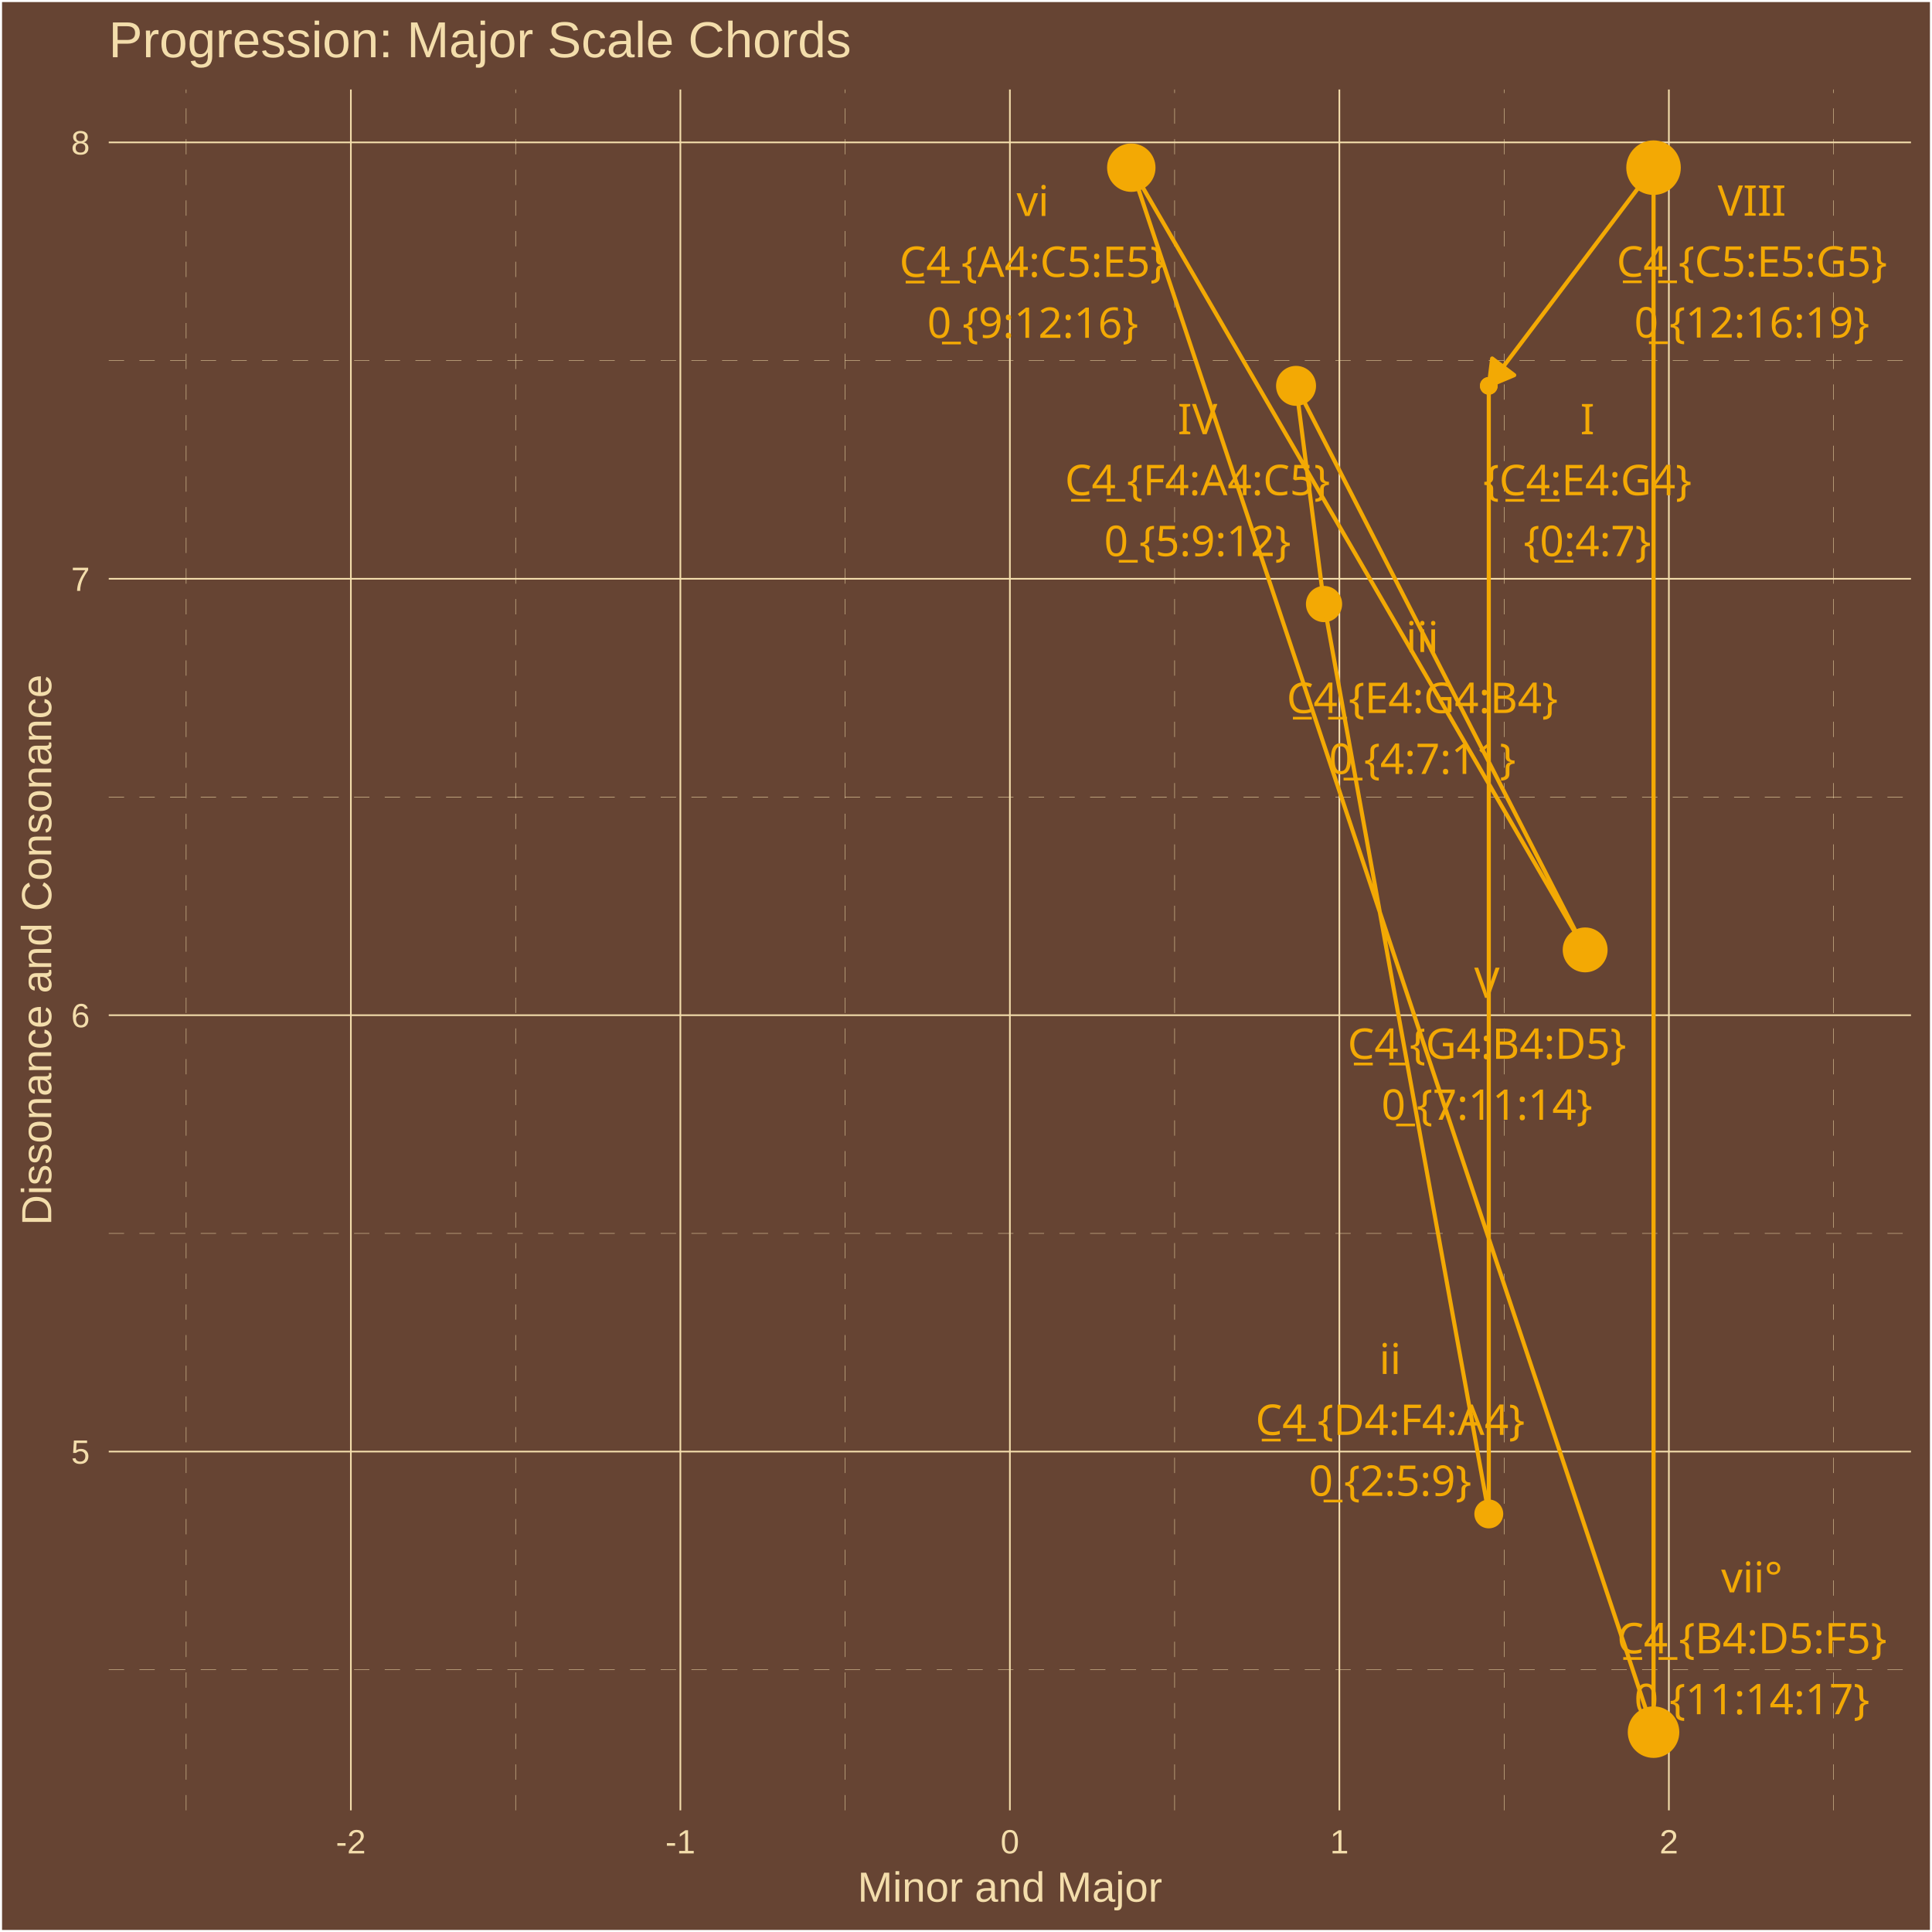
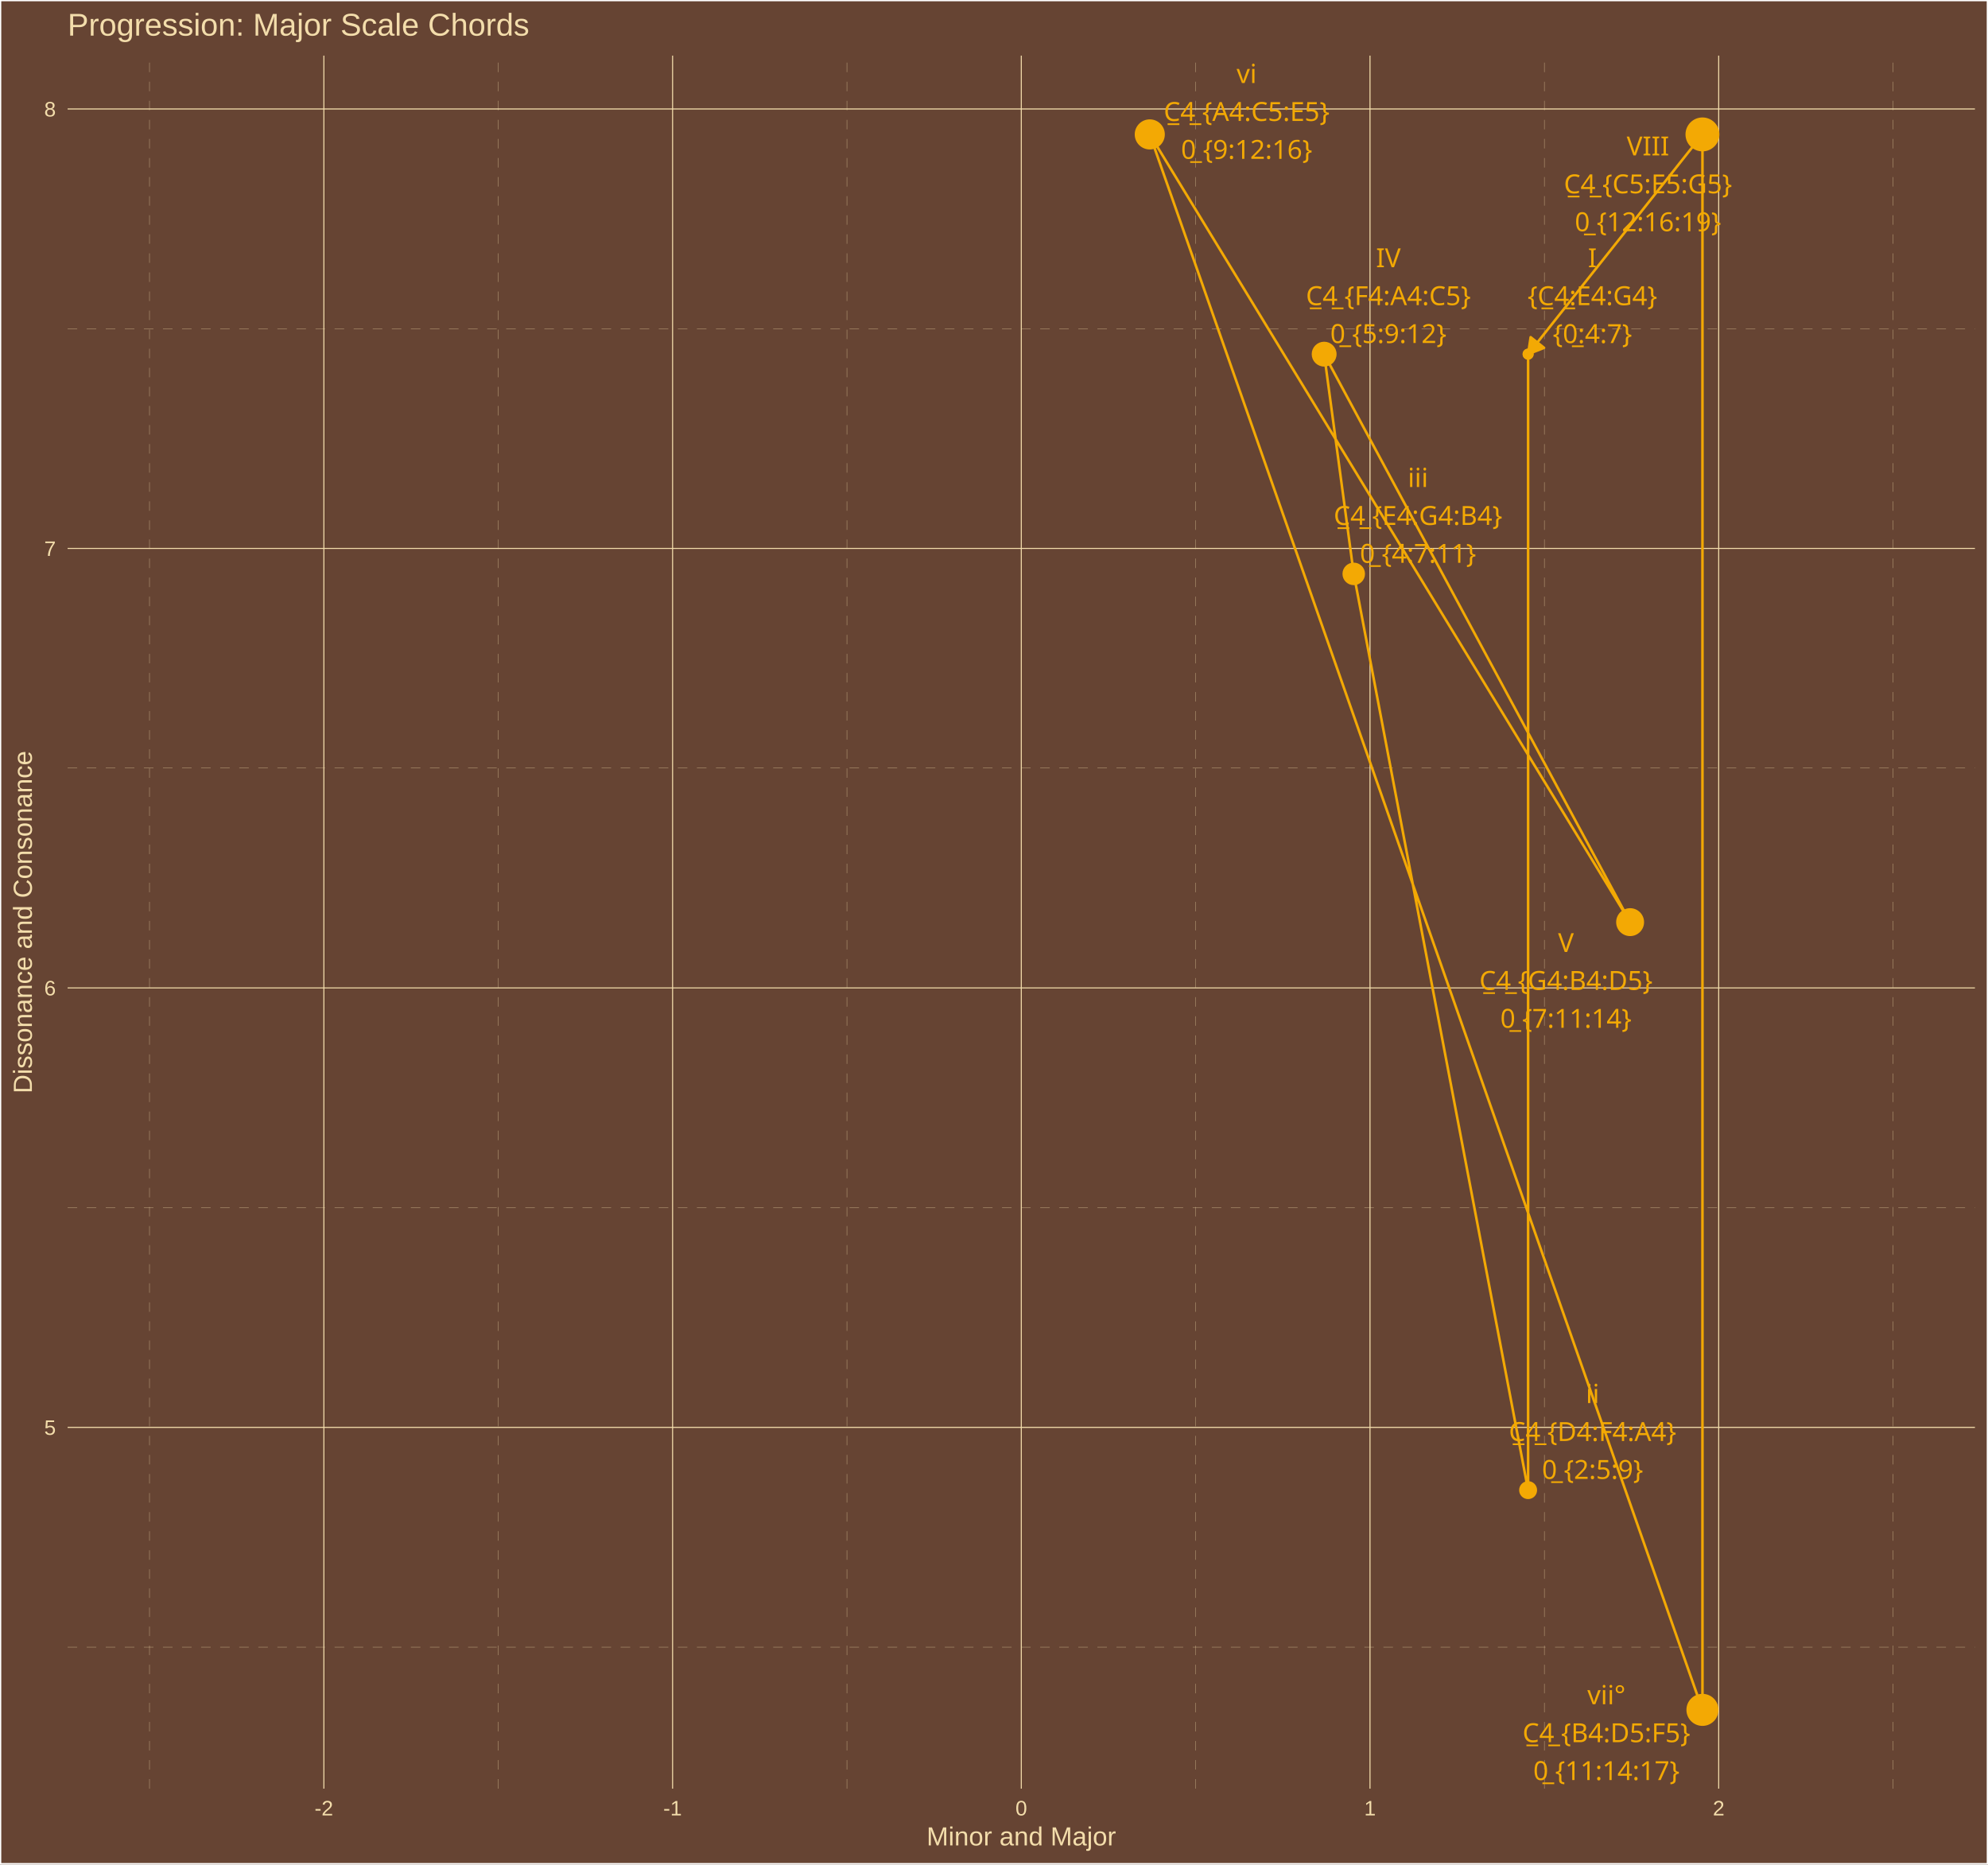
- <svg xmlns="http://www.w3.org/2000/svg" class="svglite" width="504.00pt" height="504.00pt" viewBox="0 0 504.00 504.00">
+ <svg xmlns="http://www.w3.org/2000/svg" class="svglite" width="834.00pt" height="782.00pt" viewBox="0 0 834.00 782.00">
  <defs>
    <style type="text/css">
    .svglite line, .svglite polyline, .svglite polygon, .svglite path, .svglite rect, .svglite circle {
      fill: none;
      stroke: #000000;
      stroke-linecap: round;
      stroke-linejoin: round;
      stroke-miterlimit: 10.00;
    }
    .svglite text {
      white-space: pre;
    }
  </style>
  </defs>
  <rect width="100%" height="100%" style="stroke: none; fill: #664433;" />
  <defs>
-     <clipPath id="cpMC4wMHw1MDQuMDB8MC4wMHw1MDQuMDA=">
-       <rect x="0.00" y="0.00" width="504.00" height="504.00" />
+     <clipPath id="cpMC4wMHw4MzQuMDB8MC4wMHw3ODIuMDA=">
+       <rect x="0.00" y="0.00" width="834.00" height="782.00" />
    </clipPath>
  </defs>
-   <g clip-path="url(#cpMC4wMHw1MDQuMDB8MC4wMHw1MDQuMDA=)">
-     <rect x="0.00" y="-0" width="504.00" height="504.00" style="stroke-width: 1.07; stroke: #FFFFFF; fill: #664433;" />
+   <g clip-path="url(#cpMC4wMHw4MzQuMDB8MC4wMHw3ODIuMDA=)">
+     <rect x="0.00" y="0" width="834.00" height="782.00" style="stroke-width: 1.07; stroke: #FFFFFF; fill: #664433;" />
  </g>
  <defs>
-     <clipPath id="cpMjguMzd8NDk4LjUyfDIzLjM0fDQ3Mi4yNw==">
-       <rect x="28.37" y="23.34" width="470.15" height="448.93" />
+     <clipPath id="cpMjguMzd8ODI4LjUyfDIzLjM0fDc1MC4yNw==">
+       <rect x="28.37" y="23.34" width="800.15" height="726.93" />
    </clipPath>
  </defs>
-   <g clip-path="url(#cpMjguMzd8NDk4LjUyfDIzLjM0fDQ3Mi4yNw==)">
-     <rect x="28.37" y="23.34" width="470.15" height="448.93" style="stroke-width: 1.07; stroke: none; fill: #664433;" />
-     <polyline points="28.37,435.59 498.52,435.59 " style="stroke-width: 0.11; stroke: #F3DDAB; stroke-dasharray: 4.00,4.00; stroke-linecap: butt;" />
-     <polyline points="28.37,321.75 498.52,321.75 " style="stroke-width: 0.11; stroke: #F3DDAB; stroke-dasharray: 4.00,4.00; stroke-linecap: butt;" />
-     <polyline points="28.37,207.91 498.52,207.91 " style="stroke-width: 0.11; stroke: #F3DDAB; stroke-dasharray: 4.00,4.00; stroke-linecap: butt;" />
-     <polyline points="28.37,94.07 498.52,94.07 " style="stroke-width: 0.11; stroke: #F3DDAB; stroke-dasharray: 4.00,4.00; stroke-linecap: butt;" />
-     <polyline points="48.56,472.27 48.56,23.34 " style="stroke-width: 0.11; stroke: #F3DDAB; stroke-dasharray: 4.00,4.00; stroke-linecap: butt;" />
-     <polyline points="134.51,472.27 134.51,23.34 " style="stroke-width: 0.11; stroke: #F3DDAB; stroke-dasharray: 4.00,4.00; stroke-linecap: butt;" />
-     <polyline points="220.47,472.27 220.47,23.34 " style="stroke-width: 0.11; stroke: #F3DDAB; stroke-dasharray: 4.00,4.00; stroke-linecap: butt;" />
-     <polyline points="306.42,472.27 306.42,23.34 " style="stroke-width: 0.11; stroke: #F3DDAB; stroke-dasharray: 4.00,4.00; stroke-linecap: butt;" />
-     <polyline points="392.38,472.27 392.38,23.34 " style="stroke-width: 0.11; stroke: #F3DDAB; stroke-dasharray: 4.00,4.00; stroke-linecap: butt;" />
-     <polyline points="478.34,472.27 478.34,23.34 " style="stroke-width: 0.11; stroke: #F3DDAB; stroke-dasharray: 4.00,4.00; stroke-linecap: butt;" />
-     <polyline points="28.37,378.67 498.52,378.67 " style="stroke-width: 0.43; stroke: #F3DDAB; stroke-linecap: butt;" />
-     <polyline points="28.37,264.83 498.52,264.83 " style="stroke-width: 0.43; stroke: #F3DDAB; stroke-linecap: butt;" />
-     <polyline points="28.37,150.99 498.52,150.99 " style="stroke-width: 0.43; stroke: #F3DDAB; stroke-linecap: butt;" />
-     <polyline points="28.37,37.15 498.52,37.15 " style="stroke-width: 0.43; stroke: #F3DDAB; stroke-linecap: butt;" />
-     <polyline points="91.53,472.27 91.53,23.34 " style="stroke-width: 0.43; stroke: #F3DDAB; stroke-linecap: butt;" />
-     <polyline points="177.49,472.27 177.49,23.34 " style="stroke-width: 0.43; stroke: #F3DDAB; stroke-linecap: butt;" />
-     <polyline points="263.45,472.27 263.45,23.34 " style="stroke-width: 0.43; stroke: #F3DDAB; stroke-linecap: butt;" />
-     <polyline points="349.40,472.27 349.40,23.34 " style="stroke-width: 0.43; stroke: #F3DDAB; stroke-linecap: butt;" />
-     <polyline points="435.36,472.27 435.36,23.34 " style="stroke-width: 0.43; stroke: #F3DDAB; stroke-linecap: butt;" />
-     <circle cx="388.38" cy="100.66" r="1.95" style="stroke-width: 0.71; stroke: #F3A904; fill: #F3A904;" />
-     <circle cx="388.38" cy="394.94" r="1.95" style="stroke-width: 0.71; stroke: #F3A904; fill: #F3A904;" />
-     <circle cx="345.40" cy="157.58" r="1.95" style="stroke-width: 0.71; stroke: #F3A904; fill: #F3A904;" />
-     <circle cx="338.10" cy="100.66" r="1.95" style="stroke-width: 0.71; stroke: #F3A904; fill: #F3A904;" />
-     <circle cx="413.52" cy="247.80" r="1.95" style="stroke-width: 0.71; stroke: #F3A904; fill: #F3A904;" />
-     <circle cx="295.12" cy="43.74" r="1.95" style="stroke-width: 0.71; stroke: #F3A904; fill: #F3A904;" />
-     <circle cx="431.36" cy="451.86" r="1.95" style="stroke-width: 0.71; stroke: #F3A904; fill: #F3A904;" />
-     <circle cx="431.36" cy="43.74" r="1.95" style="stroke-width: 0.71; stroke: #F3A904; fill: #F3A904;" />
-     <circle cx="388.38" cy="100.66" r="1.95" style="stroke-width: 0.71; stroke: #F3A904; fill: #F3A904;" />
-     <circle cx="388.38" cy="100.66" r="1.42" style="stroke-width: 0.71; stroke: #F3A904; fill: #F3A904;" />
-     <circle cx="388.38" cy="394.94" r="3.41" style="stroke-width: 0.71; stroke: #F3A904; fill: #F3A904;" />
-     <circle cx="345.40" cy="157.58" r="4.37" style="stroke-width: 0.71; stroke: #F3A904; fill: #F3A904;" />
-     <circle cx="338.10" cy="100.66" r="4.86" style="stroke-width: 0.71; stroke: #F3A904; fill: #F3A904;" />
-     <circle cx="413.52" cy="247.80" r="5.50" style="stroke-width: 0.71; stroke: #F3A904; fill: #F3A904;" />
-     <circle cx="295.12" cy="43.74" r="5.96" style="stroke-width: 0.71; stroke: #F3A904; fill: #F3A904;" />
-     <circle cx="431.36" cy="451.86" r="6.37" style="stroke-width: 0.71; stroke: #F3A904; fill: #F3A904;" />
-     <circle cx="431.36" cy="43.74" r="6.76" style="stroke-width: 0.71; stroke: #F3A904; fill: #F3A904;" />
-     <circle cx="388.38" cy="100.66" r="1.42" style="stroke-width: 0.71; stroke: #F3A904; fill: #F3A904;" />
-     <polyline points="388.38,100.66 388.38,394.94 345.40,157.58 338.10,100.66 413.52,247.80 295.12,43.74 431.36,451.86 431.36,43.74 388.38,100.66 " style="stroke-width: 1.07; stroke: #F3A904; stroke-linecap: butt;" />
-     <polygon points="389.26,93.52 388.38,100.66 395.01,97.86 " style="stroke-width: 1.07; stroke: #F3A904; stroke-linecap: butt; fill: #F3A904;" />
-     <text x="414.10" y="113.29" text-anchor="middle" style="font-size: 11.04px;fill: #F3A904; font-family: &quot;Arial Unicode MS&quot;;" textLength="3.07px" lengthAdjust="spacingAndGlyphs">I</text>
-     <text x="414.10" y="129.18" text-anchor="middle" style="font-size: 11.04px;fill: #F3A904; font-family: &quot;Arial Unicode MS&quot;;" textLength="55.81px" lengthAdjust="spacingAndGlyphs">{C̲4̲:E4:G4}</text>
-     <text x="414.10" y="145.08" text-anchor="middle" style="font-size: 11.04px;fill: #F3A904; font-family: &quot;Arial Unicode MS&quot;;" textLength="31.91px" lengthAdjust="spacingAndGlyphs">{0̲:4:7}</text>
-     <text x="362.65" y="358.43" text-anchor="middle" style="font-size: 11.04px;fill: #F3A904; font-family: &quot;Arial Unicode MS&quot;;" textLength="4.90px" lengthAdjust="spacingAndGlyphs">ii</text>
-     <text x="362.65" y="374.32" text-anchor="middle" style="font-size: 11.04px;fill: #F3A904; font-family: &quot;Arial Unicode MS&quot;;" textLength="71.14px" lengthAdjust="spacingAndGlyphs">C̲4̲ {D4:F4:A4}</text>
-     <text x="362.65" y="390.22" text-anchor="middle" style="font-size: 11.04px;fill: #F3A904; font-family: &quot;Arial Unicode MS&quot;;" textLength="41.11px" lengthAdjust="spacingAndGlyphs">0̲ {2:5:9}</text>
-     <text x="371.03" y="170.10" text-anchor="middle" style="font-size: 11.04px;fill: #F3A904; font-family: &quot;Arial Unicode MS&quot;;" textLength="7.34px" lengthAdjust="spacingAndGlyphs">iii</text>
-     <text x="371.03" y="186.00" text-anchor="middle" style="font-size: 11.04px;fill: #F3A904; font-family: &quot;Arial Unicode MS&quot;;" textLength="72.37px" lengthAdjust="spacingAndGlyphs">C̲4̲ {E4:G4:B4}</text>
-     <text x="371.03" y="201.89" text-anchor="middle" style="font-size: 11.04px;fill: #F3A904; font-family: &quot;Arial Unicode MS&quot;;" textLength="47.25px" lengthAdjust="spacingAndGlyphs">0̲ {4:7:11}</text>
-     <text x="312.39" y="113.27" text-anchor="middle" style="font-size: 11.04px;fill: #F3A904; font-family: &quot;Arial Unicode MS&quot;;" textLength="10.43px" lengthAdjust="spacingAndGlyphs">IV</text>
-     <text x="312.39" y="129.17" text-anchor="middle" style="font-size: 11.04px;fill: #F3A904; font-family: &quot;Arial Unicode MS&quot;;" textLength="71.14px" lengthAdjust="spacingAndGlyphs">C̲4̲ {F4:A4:C5}</text>
-     <text x="312.39" y="145.07" text-anchor="middle" style="font-size: 11.04px;fill: #F3A904; font-family: &quot;Arial Unicode MS&quot;;" textLength="47.25px" lengthAdjust="spacingAndGlyphs">0̲ {5:9:12}</text>
-     <text x="387.89" y="260.32" text-anchor="middle" style="font-size: 11.04px;fill: #F3A904; font-family: &quot;Arial Unicode MS&quot;;" textLength="7.36px" lengthAdjust="spacingAndGlyphs">V</text>
-     <text x="387.89" y="276.22" text-anchor="middle" style="font-size: 11.04px;fill: #F3A904; font-family: &quot;Arial Unicode MS&quot;;" textLength="72.98px" lengthAdjust="spacingAndGlyphs">C̲4̲ {G4:B4:D5}</text>
-     <text x="387.89" y="292.12" text-anchor="middle" style="font-size: 11.04px;fill: #F3A904; font-family: &quot;Arial Unicode MS&quot;;" textLength="53.38px" lengthAdjust="spacingAndGlyphs">0̲ {7:11:14}</text>
-     <text x="269.42" y="56.34" text-anchor="middle" style="font-size: 11.04px;fill: #F3A904; font-family: &quot;Arial Unicode MS&quot;;" textLength="7.96px" lengthAdjust="spacingAndGlyphs">vi</text>
-     <text x="269.42" y="72.23" text-anchor="middle" style="font-size: 11.04px;fill: #F3A904; font-family: &quot;Arial Unicode MS&quot;;" textLength="71.76px" lengthAdjust="spacingAndGlyphs">C̲4̲ {A4:C5:E5}</text>
-     <text x="269.42" y="88.13" text-anchor="middle" style="font-size: 11.04px;fill: #F3A904; font-family: &quot;Arial Unicode MS&quot;;" textLength="53.38px" lengthAdjust="spacingAndGlyphs">0̲ {9:12:16}</text>
-     <text x="457.01" y="415.40" text-anchor="middle" style="font-size: 11.04px;fill: #F3A904; font-family: &quot;Arial Unicode MS&quot;;" textLength="14.82px" lengthAdjust="spacingAndGlyphs">vii°</text>
-     <text x="457.01" y="431.30" text-anchor="middle" style="font-size: 11.04px;fill: #F3A904; font-family: &quot;Arial Unicode MS&quot;;" textLength="71.14px" lengthAdjust="spacingAndGlyphs">C̲4̲ {B4:D5:F5}</text>
-     <text x="457.01" y="447.19" text-anchor="middle" style="font-size: 11.04px;fill: #F3A904; font-family: &quot;Arial Unicode MS&quot;;" textLength="59.52px" lengthAdjust="spacingAndGlyphs">0̲ {11:14:17}</text>
-     <text x="457.00" y="56.27" text-anchor="middle" style="font-size: 11.04px;fill: #F3A904; font-family: &quot;Arial Unicode MS&quot;;" textLength="16.56px" lengthAdjust="spacingAndGlyphs">VIII</text>
-     <text x="457.00" y="72.17" text-anchor="middle" style="font-size: 11.04px;fill: #F3A904; font-family: &quot;Arial Unicode MS&quot;;" textLength="72.98px" lengthAdjust="spacingAndGlyphs">C̲4̲ {C5:E5:G5}</text>
-     <text x="457.00" y="88.06" text-anchor="middle" style="font-size: 11.04px;fill: #F3A904; font-family: &quot;Arial Unicode MS&quot;;" textLength="59.52px" lengthAdjust="spacingAndGlyphs">0̲ {12:16:19}</text>
+   <g clip-path="url(#cpMjguMzd8ODI4LjUyfDIzLjM0fDc1MC4yNw==)">
+     <rect x="28.37" y="23.34" width="800.15" height="726.93" style="stroke-width: 1.07; stroke: none; fill: #664433;" />
+     <polyline points="28.37,690.89 828.52,690.89 " style="stroke-width: 0.11; stroke: #F3DDAB; stroke-dasharray: 4.00,4.00; stroke-linecap: butt;" />
+     <polyline points="28.37,506.55 828.52,506.55 " style="stroke-width: 0.11; stroke: #F3DDAB; stroke-dasharray: 4.00,4.00; stroke-linecap: butt;" />
+     <polyline points="28.37,322.21 828.52,322.21 " style="stroke-width: 0.11; stroke: #F3DDAB; stroke-dasharray: 4.00,4.00; stroke-linecap: butt;" />
+     <polyline points="28.37,137.87 828.52,137.87 " style="stroke-width: 0.11; stroke: #F3DDAB; stroke-dasharray: 4.00,4.00; stroke-linecap: butt;" />
+     <polyline points="62.72,750.27 62.72,23.34 " style="stroke-width: 0.11; stroke: #F3DDAB; stroke-dasharray: 4.00,4.00; stroke-linecap: butt;" />
+     <polyline points="209.01,750.27 209.01,23.34 " style="stroke-width: 0.11; stroke: #F3DDAB; stroke-dasharray: 4.00,4.00; stroke-linecap: butt;" />
+     <polyline points="355.30,750.27 355.30,23.34 " style="stroke-width: 0.11; stroke: #F3DDAB; stroke-dasharray: 4.00,4.00; stroke-linecap: butt;" />
+     <polyline points="501.59,750.27 501.59,23.34 " style="stroke-width: 0.11; stroke: #F3DDAB; stroke-dasharray: 4.00,4.00; stroke-linecap: butt;" />
+     <polyline points="647.88,750.27 647.88,23.34 " style="stroke-width: 0.11; stroke: #F3DDAB; stroke-dasharray: 4.00,4.00; stroke-linecap: butt;" />
+     <polyline points="794.17,750.27 794.17,23.34 " style="stroke-width: 0.11; stroke: #F3DDAB; stroke-dasharray: 4.00,4.00; stroke-linecap: butt;" />
+     <polyline points="28.37,598.72 828.52,598.72 " style="stroke-width: 0.43; stroke: #F3DDAB; stroke-linecap: butt;" />
+     <polyline points="28.37,414.38 828.52,414.38 " style="stroke-width: 0.43; stroke: #F3DDAB; stroke-linecap: butt;" />
+     <polyline points="28.37,230.04 828.52,230.04 " style="stroke-width: 0.43; stroke: #F3DDAB; stroke-linecap: butt;" />
+     <polyline points="28.37,45.70 828.52,45.70 " style="stroke-width: 0.43; stroke: #F3DDAB; stroke-linecap: butt;" />
+     <polyline points="135.87,750.27 135.87,23.34 " style="stroke-width: 0.43; stroke: #F3DDAB; stroke-linecap: butt;" />
+     <polyline points="282.16,750.27 282.16,23.34 " style="stroke-width: 0.43; stroke: #F3DDAB; stroke-linecap: butt;" />
+     <polyline points="428.45,750.27 428.45,23.34 " style="stroke-width: 0.43; stroke: #F3DDAB; stroke-linecap: butt;" />
+     <polyline points="574.74,750.27 574.74,23.34 " style="stroke-width: 0.43; stroke: #F3DDAB; stroke-linecap: butt;" />
+     <polyline points="721.02,750.27 721.02,23.34 " style="stroke-width: 0.43; stroke: #F3DDAB; stroke-linecap: butt;" />
+     <circle cx="641.07" cy="148.55" r="1.95" style="stroke-width: 0.71; stroke: #F3A904; fill: #F3A904;" />
+     <circle cx="641.07" cy="625.05" r="1.95" style="stroke-width: 0.71; stroke: #F3A904; fill: #F3A904;" />
+     <circle cx="567.92" cy="240.72" r="1.95" style="stroke-width: 0.71; stroke: #F3A904; fill: #F3A904;" />
+     <circle cx="555.50" cy="148.55" r="1.95" style="stroke-width: 0.71; stroke: #F3A904; fill: #F3A904;" />
+     <circle cx="683.86" cy="386.80" r="1.95" style="stroke-width: 0.71; stroke: #F3A904; fill: #F3A904;" />
+     <circle cx="482.35" cy="56.38" r="1.95" style="stroke-width: 0.71; stroke: #F3A904; fill: #F3A904;" />
+     <circle cx="714.21" cy="717.22" r="1.95" style="stroke-width: 0.71; stroke: #F3A904; fill: #F3A904;" />
+     <circle cx="714.21" cy="56.38" r="1.95" style="stroke-width: 0.71; stroke: #F3A904; fill: #F3A904;" />
+     <circle cx="641.07" cy="148.55" r="1.95" style="stroke-width: 0.71; stroke: #F3A904; fill: #F3A904;" />
+     <circle cx="641.07" cy="148.55" r="1.42" style="stroke-width: 0.71; stroke: #F3A904; fill: #F3A904;" />
+     <circle cx="641.07" cy="625.05" r="3.41" style="stroke-width: 0.71; stroke: #F3A904; fill: #F3A904;" />
+     <circle cx="567.92" cy="240.72" r="4.37" style="stroke-width: 0.71; stroke: #F3A904; fill: #F3A904;" />
+     <circle cx="555.50" cy="148.55" r="4.86" style="stroke-width: 0.71; stroke: #F3A904; fill: #F3A904;" />
+     <circle cx="683.86" cy="386.80" r="5.50" style="stroke-width: 0.71; stroke: #F3A904; fill: #F3A904;" />
+     <circle cx="482.35" cy="56.38" r="5.96" style="stroke-width: 0.71; stroke: #F3A904; fill: #F3A904;" />
+     <circle cx="714.21" cy="717.22" r="6.37" style="stroke-width: 0.71; stroke: #F3A904; fill: #F3A904;" />
+     <circle cx="714.21" cy="56.38" r="6.76" style="stroke-width: 0.71; stroke: #F3A904; fill: #F3A904;" />
+     <circle cx="641.07" cy="148.55" r="1.42" style="stroke-width: 0.71; stroke: #F3A904; fill: #F3A904;" />
+     <polyline points="641.07,148.55 641.07,625.05 567.92,240.72 555.50,148.55 683.86,386.80 482.35,56.38 714.21,717.22 714.21,56.38 641.07,148.55 " style="stroke-width: 1.07; stroke: #F3A904; stroke-linecap: butt;" />
+     <polygon points="642.13,141.43 641.07,148.55 647.77,145.90 " style="stroke-width: 1.07; stroke: #F3A904; stroke-linecap: butt; fill: #F3A904;" />
+     <text x="668.04" y="112.10" text-anchor="middle" style="font-size: 11.04px;fill: #F3A904; font-family: &quot;Arial Unicode MS&quot;;" textLength="3.07px" lengthAdjust="spacingAndGlyphs">I</text>
+     <text x="668.04" y="128.00" text-anchor="middle" style="font-size: 11.04px;fill: #F3A904; font-family: &quot;Arial Unicode MS&quot;;" textLength="55.81px" lengthAdjust="spacingAndGlyphs">{C̲4̲:E4:G4}</text>
+     <text x="668.04" y="143.90" text-anchor="middle" style="font-size: 11.04px;fill: #F3A904; font-family: &quot;Arial Unicode MS&quot;;" textLength="31.91px" lengthAdjust="spacingAndGlyphs">{0̲:4:7}</text>
+     <text x="668.11" y="588.54" text-anchor="middle" style="font-size: 11.04px;fill: #F3A904; font-family: &quot;Arial Unicode MS&quot;;" textLength="4.90px" lengthAdjust="spacingAndGlyphs">ii</text>
+     <text x="668.11" y="604.44" text-anchor="middle" style="font-size: 11.04px;fill: #F3A904; font-family: &quot;Arial Unicode MS&quot;;" textLength="71.14px" lengthAdjust="spacingAndGlyphs">C̲4̲ {D4:F4:A4}</text>
+     <text x="668.11" y="620.34" text-anchor="middle" style="font-size: 11.04px;fill: #F3A904; font-family: &quot;Arial Unicode MS&quot;;" textLength="41.11px" lengthAdjust="spacingAndGlyphs">0̲ {2:5:9}</text>
+     <text x="594.87" y="204.28" text-anchor="middle" style="font-size: 11.04px;fill: #F3A904; font-family: &quot;Arial Unicode MS&quot;;" textLength="7.34px" lengthAdjust="spacingAndGlyphs">iii</text>
+     <text x="594.87" y="220.18" text-anchor="middle" style="font-size: 11.04px;fill: #F3A904; font-family: &quot;Arial Unicode MS&quot;;" textLength="72.37px" lengthAdjust="spacingAndGlyphs">C̲4̲ {E4:G4:B4}</text>
+     <text x="594.87" y="236.08" text-anchor="middle" style="font-size: 11.04px;fill: #F3A904; font-family: &quot;Arial Unicode MS&quot;;" textLength="47.25px" lengthAdjust="spacingAndGlyphs">0̲ {4:7:11}</text>
+     <text x="582.44" y="112.09" text-anchor="middle" style="font-size: 11.04px;fill: #F3A904; font-family: &quot;Arial Unicode MS&quot;;" textLength="10.43px" lengthAdjust="spacingAndGlyphs">IV</text>
+     <text x="582.44" y="127.99" text-anchor="middle" style="font-size: 11.04px;fill: #F3A904; font-family: &quot;Arial Unicode MS&quot;;" textLength="71.14px" lengthAdjust="spacingAndGlyphs">C̲4̲ {F4:A4:C5}</text>
+     <text x="582.44" y="143.88" text-anchor="middle" style="font-size: 11.04px;fill: #F3A904; font-family: &quot;Arial Unicode MS&quot;;" textLength="47.25px" lengthAdjust="spacingAndGlyphs">0̲ {5:9:12}</text>
+     <text x="656.94" y="399.33" text-anchor="middle" style="font-size: 11.04px;fill: #F3A904; font-family: &quot;Arial Unicode MS&quot;;" textLength="7.36px" lengthAdjust="spacingAndGlyphs">V</text>
+     <text x="656.94" y="415.22" text-anchor="middle" style="font-size: 11.04px;fill: #F3A904; font-family: &quot;Arial Unicode MS&quot;;" textLength="72.98px" lengthAdjust="spacingAndGlyphs">C̲4̲ {G4:B4:D5}</text>
+     <text x="656.94" y="431.12" text-anchor="middle" style="font-size: 11.04px;fill: #F3A904; font-family: &quot;Arial Unicode MS&quot;;" textLength="53.38px" lengthAdjust="spacingAndGlyphs">0̲ {7:11:14}</text>
+     <text x="522.99" y="34.83" text-anchor="middle" style="font-size: 11.04px;fill: #F3A904; font-family: &quot;Arial Unicode MS&quot;;" textLength="7.96px" lengthAdjust="spacingAndGlyphs">vi</text>
+     <text x="522.99" y="50.73" text-anchor="middle" style="font-size: 11.04px;fill: #F3A904; font-family: &quot;Arial Unicode MS&quot;;" textLength="71.76px" lengthAdjust="spacingAndGlyphs">C̲4̲ {A4:C5:E5}</text>
+     <text x="522.99" y="66.63" text-anchor="middle" style="font-size: 11.04px;fill: #F3A904; font-family: &quot;Arial Unicode MS&quot;;" textLength="53.38px" lengthAdjust="spacingAndGlyphs">0̲ {9:12:16}</text>
+     <text x="673.92" y="714.87" text-anchor="middle" style="font-size: 11.04px;fill: #F3A904; font-family: &quot;Arial Unicode MS&quot;;" textLength="14.82px" lengthAdjust="spacingAndGlyphs">vii°</text>
+     <text x="673.92" y="730.77" text-anchor="middle" style="font-size: 11.04px;fill: #F3A904; font-family: &quot;Arial Unicode MS&quot;;" textLength="71.14px" lengthAdjust="spacingAndGlyphs">C̲4̲ {B4:D5:F5}</text>
+     <text x="673.92" y="746.67" text-anchor="middle" style="font-size: 11.04px;fill: #F3A904; font-family: &quot;Arial Unicode MS&quot;;" textLength="59.52px" lengthAdjust="spacingAndGlyphs">0̲ {11:14:17}</text>
+     <text x="691.35" y="65.19" text-anchor="middle" style="font-size: 11.04px;fill: #F3A904; font-family: &quot;Arial Unicode MS&quot;;" textLength="16.56px" lengthAdjust="spacingAndGlyphs">VIII</text>
+     <text x="691.35" y="81.09" text-anchor="middle" style="font-size: 11.04px;fill: #F3A904; font-family: &quot;Arial Unicode MS&quot;;" textLength="72.98px" lengthAdjust="spacingAndGlyphs">C̲4̲ {C5:E5:G5}</text>
+     <text x="691.35" y="96.99" text-anchor="middle" style="font-size: 11.04px;fill: #F3A904; font-family: &quot;Arial Unicode MS&quot;;" textLength="59.52px" lengthAdjust="spacingAndGlyphs">0̲ {12:16:19}</text>
  </g>
-   <g clip-path="url(#cpMC4wMHw1MDQuMDB8MC4wMHw1MDQuMDA=)">
-     <text x="23.44" y="381.83" text-anchor="end" style="font-size: 8.80px;fill: #F3DDAB; font-family: &quot;Arial&quot;;" textLength="4.90px" lengthAdjust="spacingAndGlyphs">5</text>
-     <text x="23.44" y="267.99" text-anchor="end" style="font-size: 8.80px;fill: #F3DDAB; font-family: &quot;Arial&quot;;" textLength="4.90px" lengthAdjust="spacingAndGlyphs">6</text>
-     <text x="23.44" y="154.14" text-anchor="end" style="font-size: 8.80px;fill: #F3DDAB; font-family: &quot;Arial&quot;;" textLength="4.90px" lengthAdjust="spacingAndGlyphs">7</text>
-     <text x="23.44" y="40.30" text-anchor="end" style="font-size: 8.80px;fill: #F3DDAB; font-family: &quot;Arial&quot;;" textLength="4.90px" lengthAdjust="spacingAndGlyphs">8</text>
-     <text x="91.53" y="483.50" text-anchor="middle" style="font-size: 8.80px;fill: #F3DDAB; font-family: &quot;Arial&quot;;" textLength="7.83px" lengthAdjust="spacingAndGlyphs">-2</text>
-     <text x="177.49" y="483.50" text-anchor="middle" style="font-size: 8.80px;fill: #F3DDAB; font-family: &quot;Arial&quot;;" textLength="7.83px" lengthAdjust="spacingAndGlyphs">-1</text>
-     <text x="263.45" y="483.50" text-anchor="middle" style="font-size: 8.80px;fill: #F3DDAB; font-family: &quot;Arial&quot;;" textLength="4.90px" lengthAdjust="spacingAndGlyphs">0</text>
-     <text x="349.40" y="483.50" text-anchor="middle" style="font-size: 8.80px;fill: #F3DDAB; font-family: &quot;Arial&quot;;" textLength="4.90px" lengthAdjust="spacingAndGlyphs">1</text>
-     <text x="435.36" y="483.50" text-anchor="middle" style="font-size: 8.80px;fill: #F3DDAB; font-family: &quot;Arial&quot;;" textLength="4.90px" lengthAdjust="spacingAndGlyphs">2</text>
-     <text x="263.45" y="496.09" text-anchor="middle" style="font-size: 11.00px;fill: #F3DDAB; font-family: &quot;Arial&quot;;" textLength="79.49px" lengthAdjust="spacingAndGlyphs">Minor and Major</text>
-     <text transform="translate(13.37,247.80) rotate(-90)" text-anchor="middle" style="font-size: 11.00px;fill: #F3DDAB; font-family: &quot;Arial&quot;;" textLength="143.73px" lengthAdjust="spacingAndGlyphs">Dissonance and Consonance</text>
+   <g clip-path="url(#cpMC4wMHw4MzQuMDB8MC4wMHw3ODIuMDA=)">
+     <text x="23.44" y="601.87" text-anchor="end" style="font-size: 8.80px;fill: #F3DDAB; font-family: &quot;Arial&quot;;" textLength="4.90px" lengthAdjust="spacingAndGlyphs">5</text>
+     <text x="23.44" y="417.53" text-anchor="end" style="font-size: 8.80px;fill: #F3DDAB; font-family: &quot;Arial&quot;;" textLength="4.90px" lengthAdjust="spacingAndGlyphs">6</text>
+     <text x="23.44" y="233.19" text-anchor="end" style="font-size: 8.80px;fill: #F3DDAB; font-family: &quot;Arial&quot;;" textLength="4.90px" lengthAdjust="spacingAndGlyphs">7</text>
+     <text x="23.44" y="48.86" text-anchor="end" style="font-size: 8.80px;fill: #F3DDAB; font-family: &quot;Arial&quot;;" textLength="4.90px" lengthAdjust="spacingAndGlyphs">8</text>
+     <text x="135.87" y="761.50" text-anchor="middle" style="font-size: 8.80px;fill: #F3DDAB; font-family: &quot;Arial&quot;;" textLength="7.83px" lengthAdjust="spacingAndGlyphs">-2</text>
+     <text x="282.16" y="761.50" text-anchor="middle" style="font-size: 8.80px;fill: #F3DDAB; font-family: &quot;Arial&quot;;" textLength="7.83px" lengthAdjust="spacingAndGlyphs">-1</text>
+     <text x="428.45" y="761.50" text-anchor="middle" style="font-size: 8.80px;fill: #F3DDAB; font-family: &quot;Arial&quot;;" textLength="4.90px" lengthAdjust="spacingAndGlyphs">0</text>
+     <text x="574.74" y="761.50" text-anchor="middle" style="font-size: 8.80px;fill: #F3DDAB; font-family: &quot;Arial&quot;;" textLength="4.90px" lengthAdjust="spacingAndGlyphs">1</text>
+     <text x="721.02" y="761.50" text-anchor="middle" style="font-size: 8.80px;fill: #F3DDAB; font-family: &quot;Arial&quot;;" textLength="4.90px" lengthAdjust="spacingAndGlyphs">2</text>
+     <text x="428.45" y="774.09" text-anchor="middle" style="font-size: 11.00px;fill: #F3DDAB; font-family: &quot;Arial&quot;;" textLength="79.49px" lengthAdjust="spacingAndGlyphs">Minor and Major</text>
+     <text transform="translate(13.37,386.80) rotate(-90)" text-anchor="middle" style="font-size: 11.00px;fill: #F3DDAB; font-family: &quot;Arial&quot;;" textLength="143.73px" lengthAdjust="spacingAndGlyphs">Dissonance and Consonance</text>
    <text x="28.37" y="14.94" style="font-size: 13.20px;fill: #F3DDAB; font-family: &quot;Arial&quot;;" textLength="193.55px" lengthAdjust="spacingAndGlyphs">Progression: Major Scale Chords</text>
  </g>
</svg>
